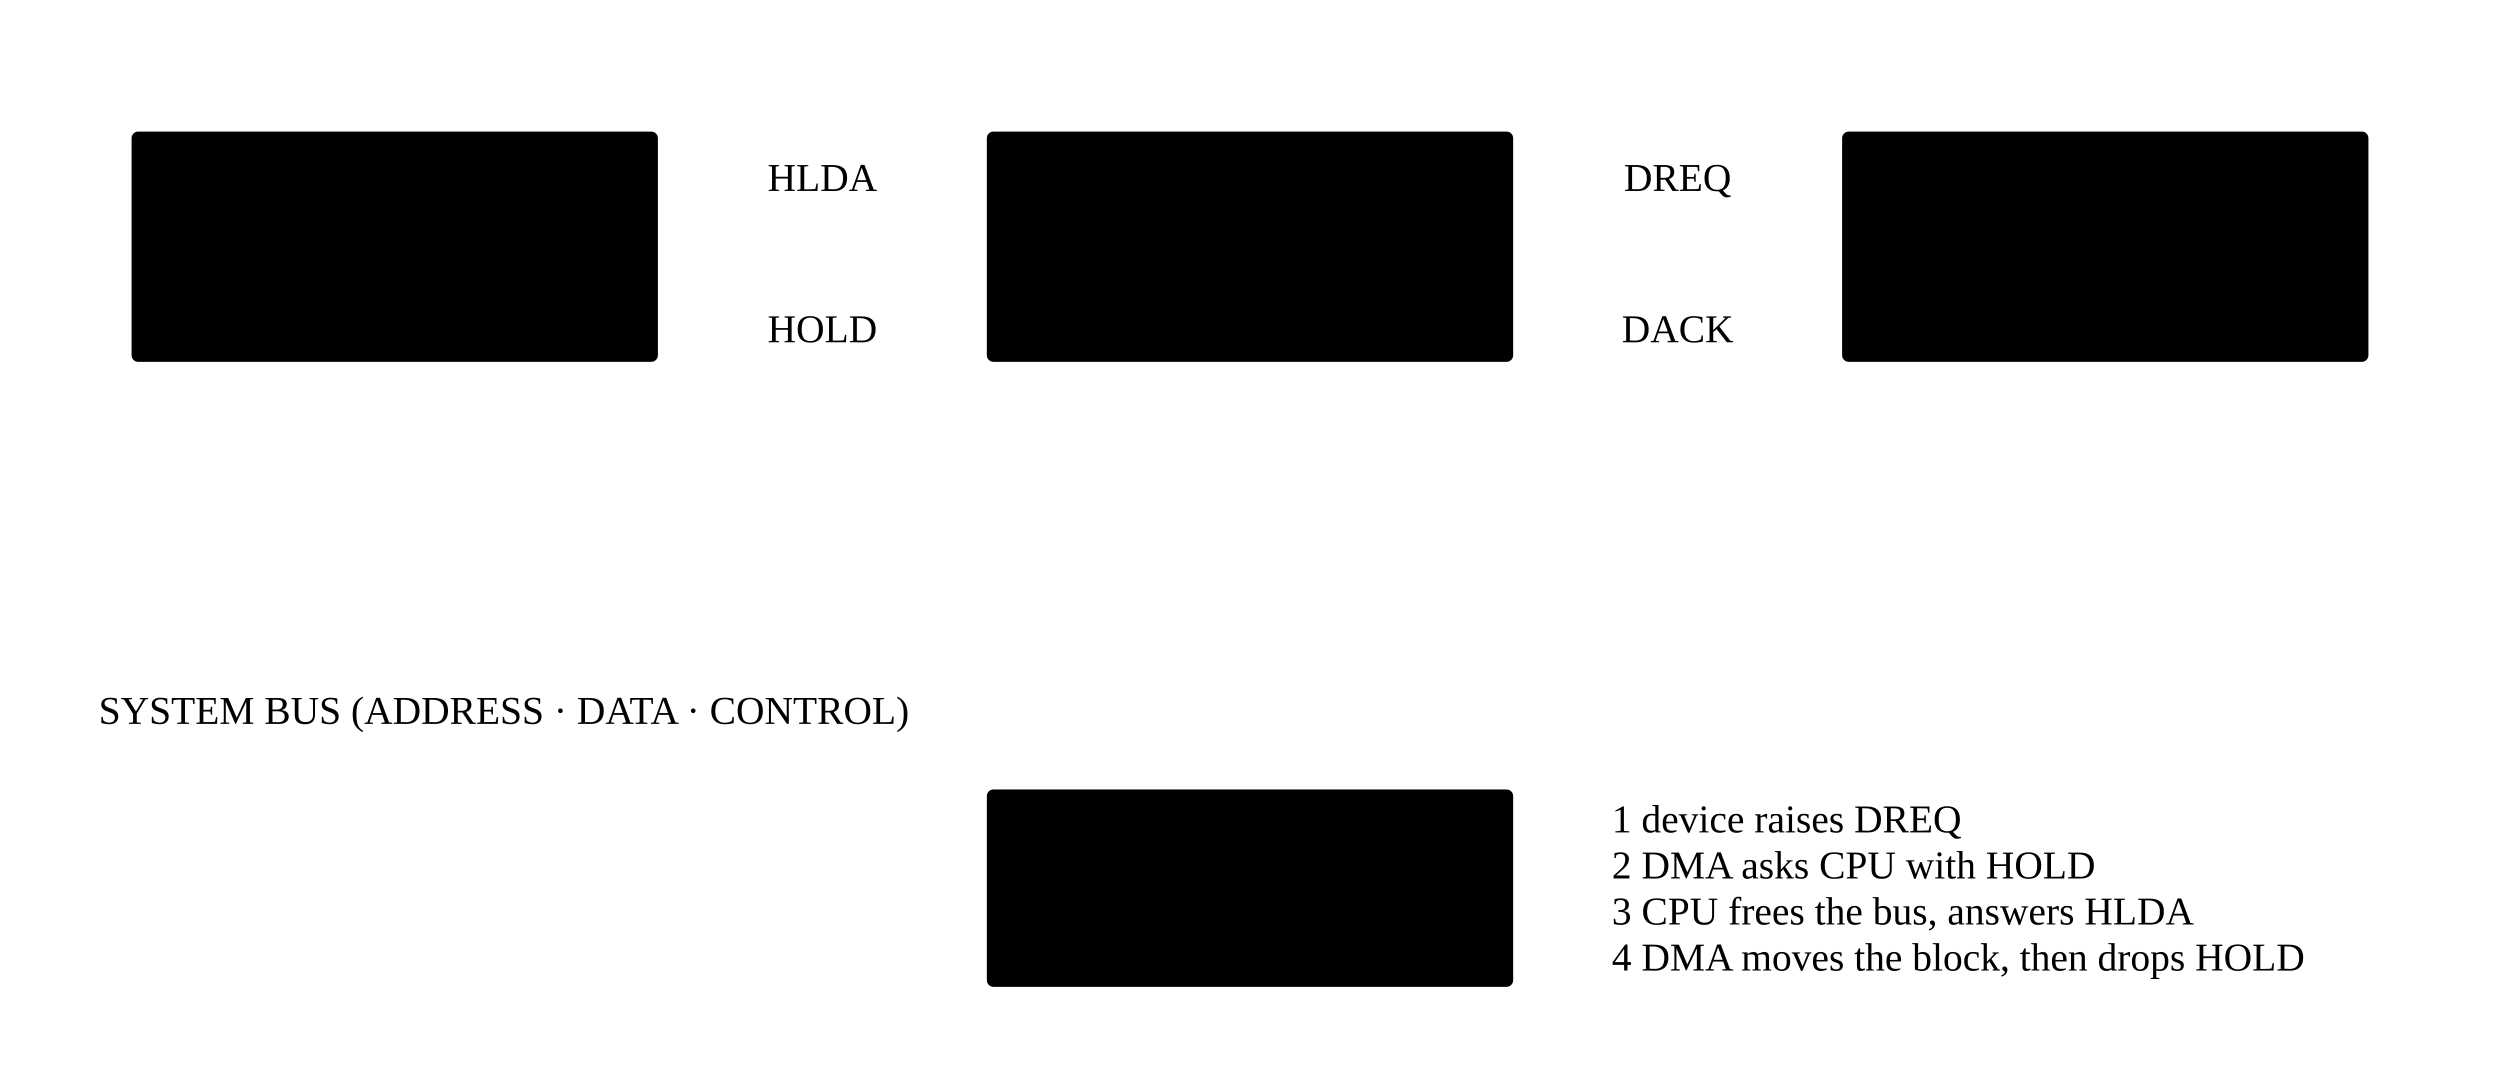
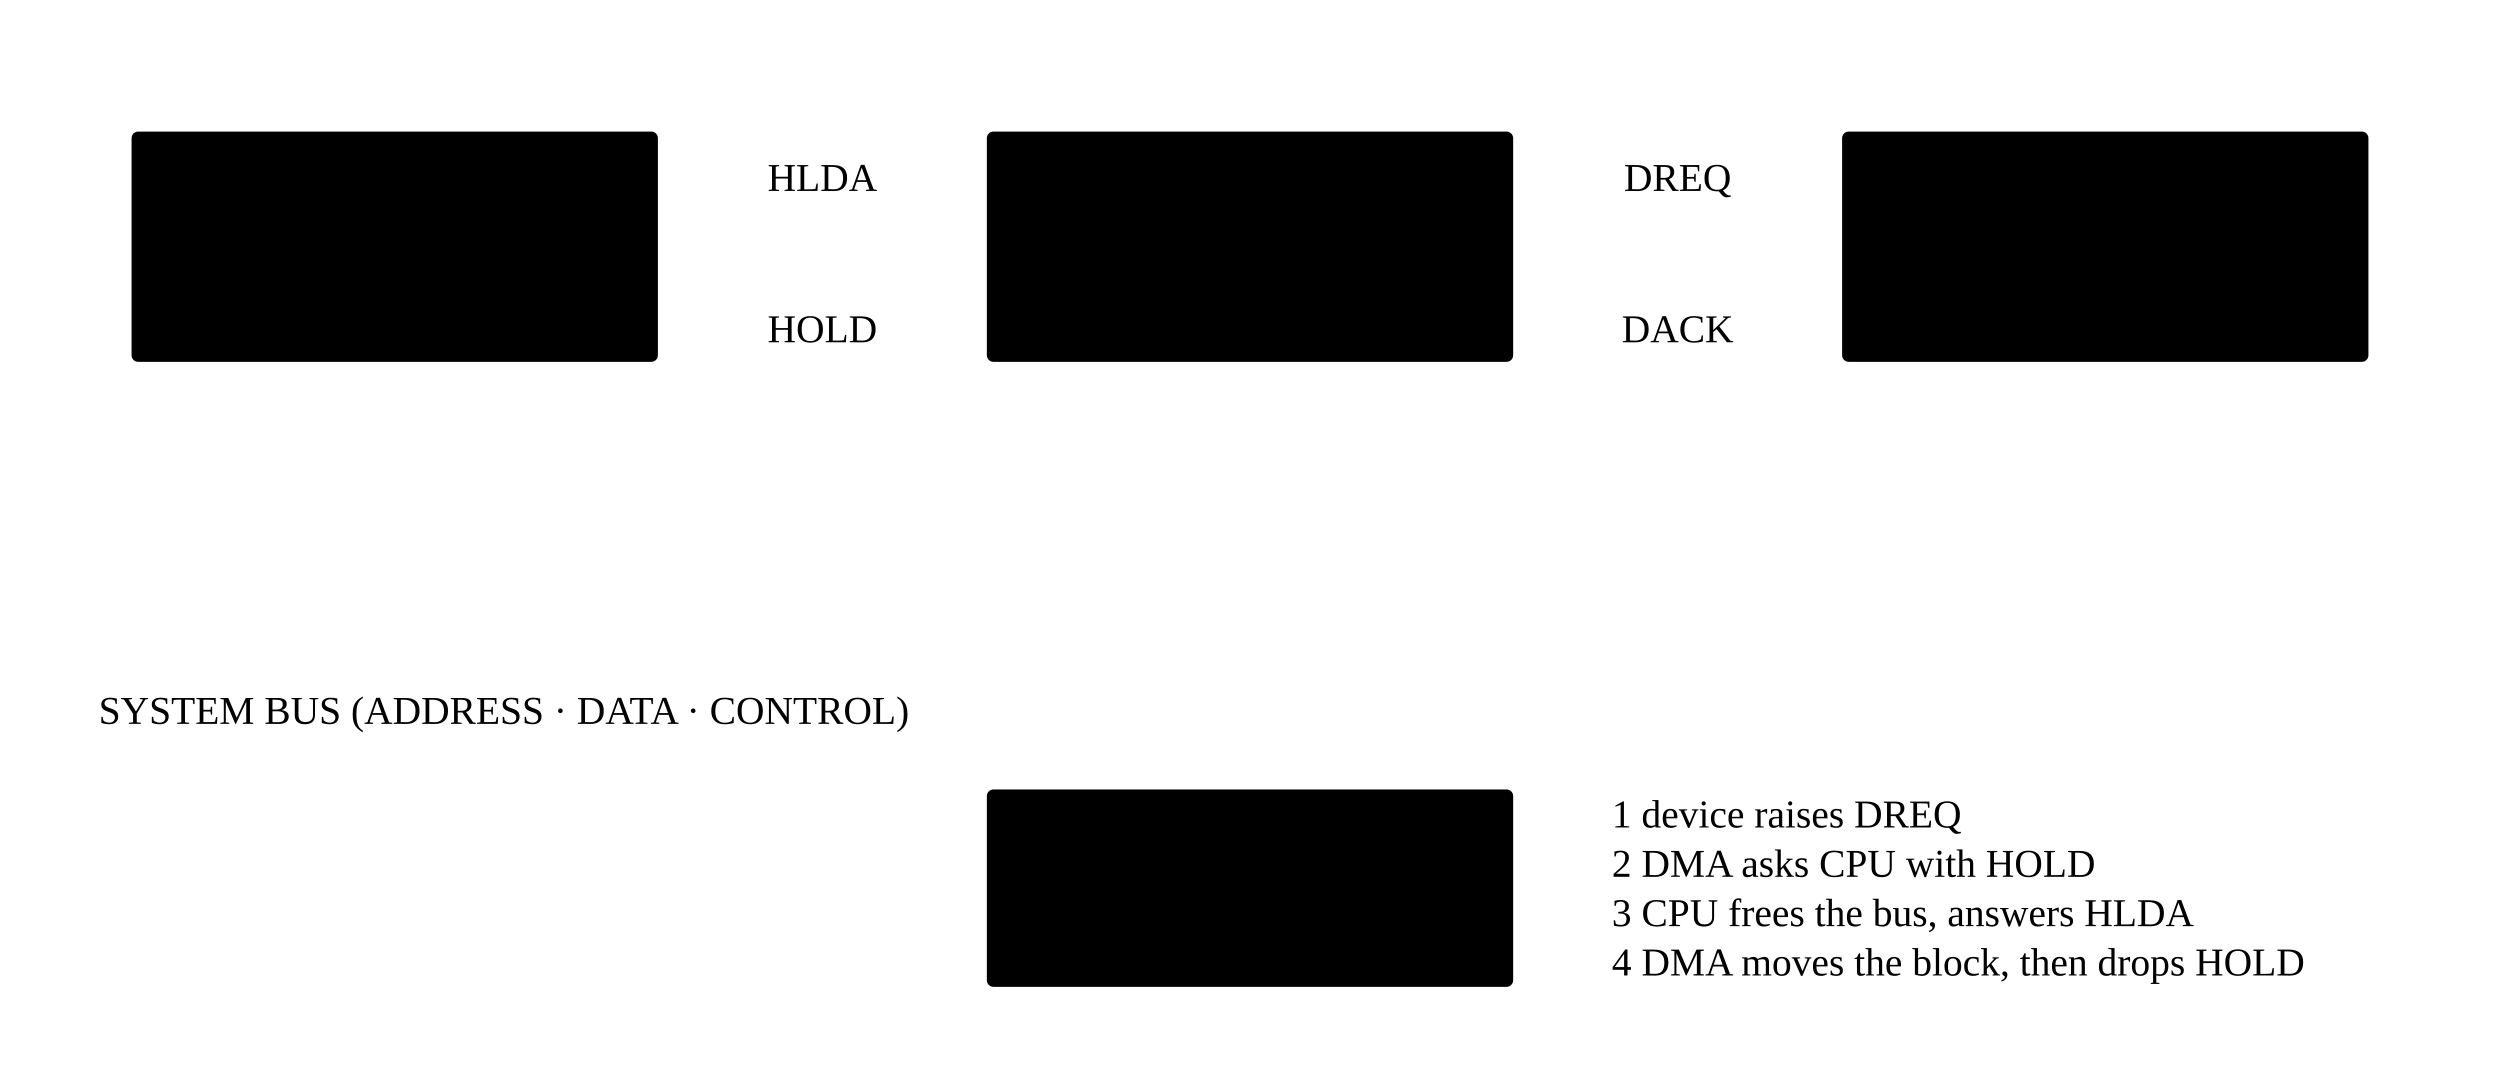
<svg xmlns="http://www.w3.org/2000/svg" viewBox="0 0 760 330" style="min-width:620px">
  <rect class="d-box-a" x="40" y="40" width="160" height="70" rx="2" />
  <rect class="d-box-3" x="300" y="40" width="160" height="70" rx="2" />
  <rect class="d-box-2" x="560" y="40" width="160" height="70" rx="2" />
  <path class="d-line-acc d-arr-acc" d="M200.0 64.0 L300.0 64.0" />
  <path class="d-line-acc d-arr-acc" d="M300.0 86.0 L200.0 86.0" />
  <path class="d-line d-arr" d="M560.0 64.0 L460.0 64.0" />
  <path class="d-line d-arr" d="M460.0 86.0 L560.0 86.0" />
  <path class="d-bus" d="M20.0 200.0 L740.0 200.0" />
  <rect class="d-box-2" x="300" y="240" width="160" height="60" rx="2" />
  <path class="d-line d-arr2" d="M120.0 110.0 L120.0 196.0" />
  <path class="d-line d-arr2" d="M380.0 110.0 L380.0 196.0" />
  <path class="d-line d-arr2" d="M640.0 110.0 L640.0 196.0" />
  <path class="d-line d-arr2" d="M380.0 204.0 L380.0 240.0" />
-   <text class="d-title d-on-accent" x="120" y="67.0" text-anchor="middle" dominant-baseline="central">CPU</text>
-   <text class="d-small d-on-accent" x="120" y="83.0" text-anchor="middle" dominant-baseline="central">8086</text>
-   <text class="d-title" x="380" y="67.0" text-anchor="middle" dominant-baseline="central">DMA controller</text>
-   <text class="d-small" x="380" y="83.0" text-anchor="middle" dominant-baseline="central">e.g. 8237</text>
-   <text class="d-title" x="640" y="67.0" text-anchor="middle" dominant-baseline="central">I/O device</text>
-   <text class="d-small" x="640" y="83.0" text-anchor="middle" dominant-baseline="central">disk, sound…</text>
+   <text class="d-title d-on-accent" x="120" y="66.0" text-anchor="middle" dominant-baseline="central">CPU</text>
+   <text class="d-small d-on-accent" x="120" y="84.0" text-anchor="middle" dominant-baseline="central">8086</text>
+   <text class="d-title" x="380" y="66.0" text-anchor="middle" dominant-baseline="central">DMA controller</text>
+   <text class="d-small" x="380" y="84.0" text-anchor="middle" dominant-baseline="central">e.g. 8237</text>
+   <text class="d-title" x="640" y="66.0" text-anchor="middle" dominant-baseline="central">I/O device</text>
+   <text class="d-small" x="640" y="84.0" text-anchor="middle" dominant-baseline="central">disk, sound…</text>
  <text class="d-mono" x="250" y="54.0" text-anchor="middle" dominant-baseline="central">HLDA</text>
  <text class="d-mono" x="250" y="100.0" text-anchor="middle" dominant-baseline="central">HOLD</text>
  <text class="d-mono" x="510" y="54.0" text-anchor="middle" dominant-baseline="central">DREQ</text>
  <text class="d-mono" x="510" y="100.0" text-anchor="middle" dominant-baseline="central">DACK</text>
  <text class="d-caps" x="30" y="216.0" text-anchor="start" dominant-baseline="central">SYSTEM BUS (ADDRESS · DATA · CONTROL)</text>
  <text class="d-title" x="380" y="270.0" text-anchor="middle" dominant-baseline="central">Memory</text>
-   <text class="d-small" x="490" y="249.0" text-anchor="start" dominant-baseline="central">1  device raises DREQ</text>
-   <text class="d-small" x="490" y="263.0" text-anchor="start" dominant-baseline="central">2  DMA asks CPU with HOLD</text>
-   <text class="d-small" x="490" y="277.0" text-anchor="start" dominant-baseline="central">3  CPU frees the bus, answers HLDA</text>
-   <text class="d-small" x="490" y="291.0" text-anchor="start" dominant-baseline="central">4  DMA moves the block, then drops HOLD</text>
+   <text class="d-small" x="490" y="247.5" text-anchor="start" dominant-baseline="central">1  device raises DREQ</text>
+   <text class="d-small" x="490" y="262.5" text-anchor="start" dominant-baseline="central">2  DMA asks CPU with HOLD</text>
+   <text class="d-small" x="490" y="277.5" text-anchor="start" dominant-baseline="central">3  CPU frees the bus, answers HLDA</text>
+   <text class="d-small" x="490" y="292.5" text-anchor="start" dominant-baseline="central">4  DMA moves the block, then drops HOLD</text>
</svg>
